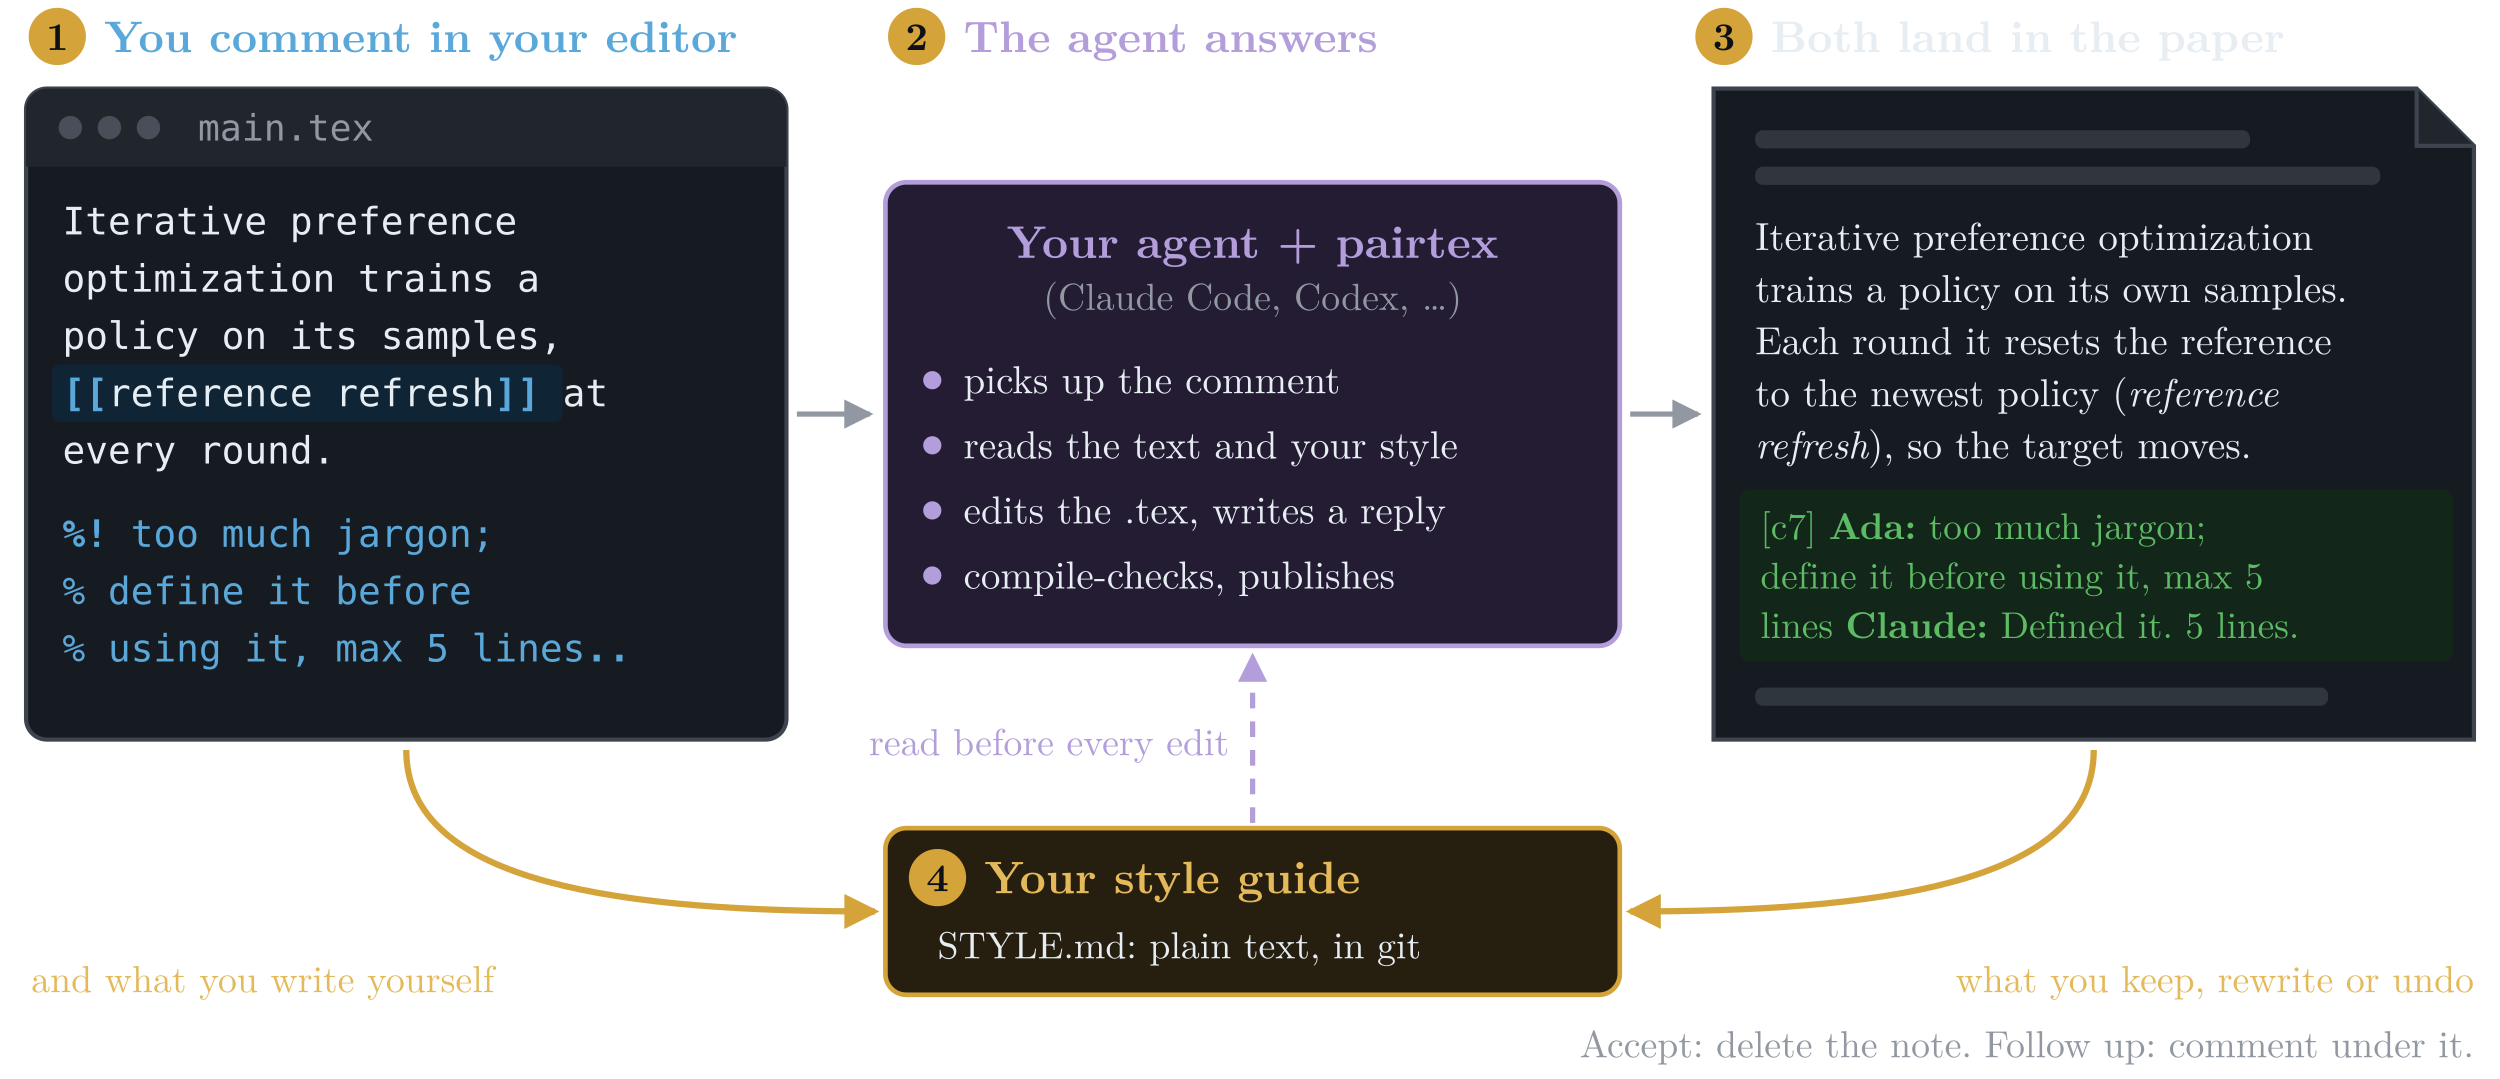
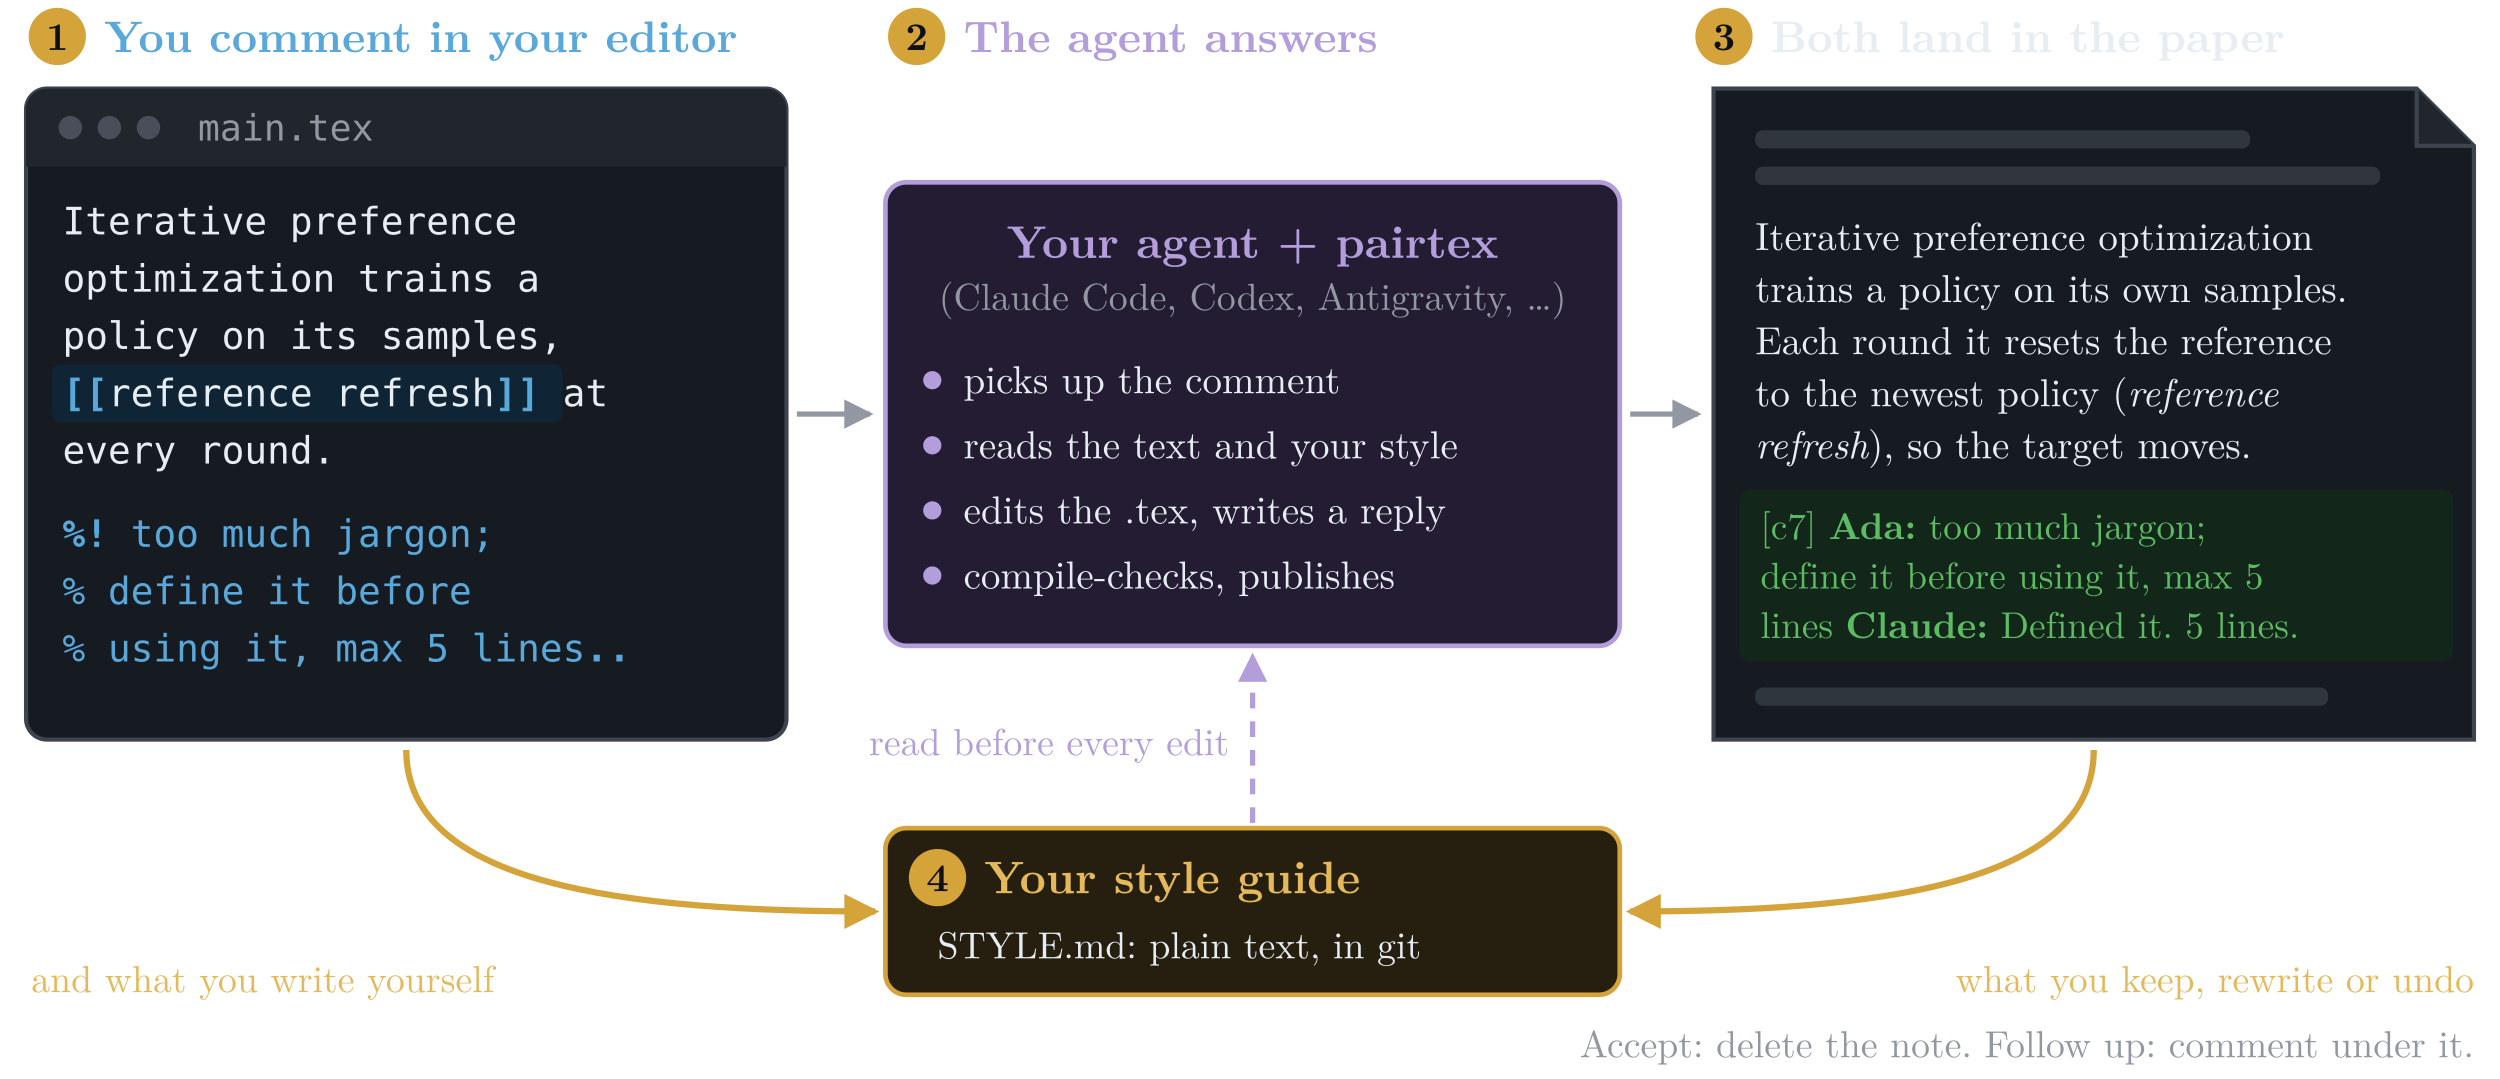
<svg xmlns="http://www.w3.org/2000/svg" viewBox="0 0 960 414" width="960" height="414" role="img" aria-label="The PairTeX loop: you comment in your editor, the agent edits and replies, both land in the paper, and every round teaches your style guide">
  <style>text{font-family:'CMU Serif','Latin Modern Roman',Georgia,'Times New Roman',serif;fill:#E6EDF3} .m{font-family:Menlo,'SF Mono',Consolas,'DejaVu Sans Mono',monospace} .b{font-weight:700} .i{font-style:italic}</style>
  <defs>
    <marker id="a" viewBox="0 0 10 10" refX="8" refY="5" markerWidth="7" markerHeight="7" orient="auto-start-reverse">
      <path d="M1,1 L9,5 L1,9 Z" fill="#9198A1" />
    </marker>
    <marker id="ag" viewBox="0 0 10 10" refX="8" refY="5" markerWidth="7" markerHeight="7" orient="auto-start-reverse">
      <path d="M1,1 L9,5 L1,9 Z" fill="#D4A33A" />
    </marker>
    <marker id="ap" viewBox="0 0 10 10" refX="8" refY="5" markerWidth="7" markerHeight="7" orient="auto-start-reverse">
      <path d="M1,1 L9,5 L1,9 Z" fill="#B39DDB" />
    </marker>
    <marker id="ay" viewBox="0 0 10 10" refX="8" refY="5" markerWidth="7" markerHeight="7" orient="auto-start-reverse">
      <path d="M1,1 L9,5 L1,9 Z" fill="#5AA8DA" />
    </marker>
    <marker id="an" viewBox="0 0 10 10" refX="8" refY="5" markerWidth="7" markerHeight="7" orient="auto-start-reverse">
      <path d="M1,1 L9,5 L1,9 Z" fill="#5DBB63" />
    </marker>
  </defs>
  <circle cx="22" cy="14" r="11" fill="#D4A33A" />
  <text x="22" y="19.2" font-size="15" class="b" text-anchor="middle" fill="#0D1117" style="fill:#0D1117">1</text>
  <text x="40" y="20" font-size="17" class="b" style="fill:#5AA8DA">You comment in your editor</text>
  <circle cx="352" cy="14" r="11" fill="#D4A33A" />
  <text x="352" y="19.2" font-size="15" class="b" text-anchor="middle" fill="#0D1117" style="fill:#0D1117">2</text>
  <text x="370" y="20" font-size="17" class="b" style="fill:#B39DDB">The agent answers</text>
  <circle cx="662" cy="14" r="11" fill="#D4A33A" />
  <text x="662" y="19.2" font-size="15" class="b" text-anchor="middle" fill="#0D1117" style="fill:#0D1117">3</text>
  <text x="680" y="20" font-size="17" class="b">Both land in the paper</text>
  <rect x="10" y="34" width="292" height="250" rx="8" fill="#161B22" stroke="#3D444D" stroke-width="1.6" />
  <path d="M10,42 a8,8 0 0 1 8,-8 h276 a8,8 0 0 1 8,8 v22 h-292 Z" fill="#21262D" />
  <circle cx="27" cy="49" r="4.5" fill="#484F58" />
  <circle cx="42" cy="49" r="4.5" fill="#484F58" />
  <circle cx="57" cy="49" r="4.5" fill="#484F58" />
  <text x="76" y="54" font-size="14" class="m" style="fill:#9198A1">main.tex</text>
  <rect x="20" y="140" width="196" height="22" rx="3" fill="#0F2536" />
  <text x="24" y="90" font-size="14.5" class="m">Iterative preference</text>
  <text x="24" y="112" font-size="14.5" class="m">optimization trains a</text>
  <text x="24" y="134" font-size="14.5" class="m">policy on its samples,</text>
  <text x="24" y="156" font-size="14.5" class="m">
    <tspan class="b" style="fill:#5AA8DA">[[</tspan>reference refresh<tspan class="b" style="fill:#5AA8DA">]]</tspan> at</text>
  <text x="24" y="178" font-size="14.5" class="m">every round.</text>
  <text x="24" y="210" font-size="14.5" class="m" style="fill:#5AA8DA">
    <tspan class="b">%!</tspan> too much jargon;</text>
  <text x="24" y="232" font-size="14.5" class="m" style="fill:#5AA8DA">%  define it before</text>
  <text x="24" y="254" font-size="14.5" class="m" style="fill:#5AA8DA">%  using it, max 5 lines<tspan class="b">..</tspan>
  </text>
  <path d="M306,159 L334,159" stroke="#9198A1" stroke-width="2" fill="none" marker-end="url(#a)" />
  <rect x="340" y="70" width="282" height="178" rx="8" fill="#231C33" stroke="#B39DDB" stroke-width="1.8" />
  <text x="481" y="99" font-size="17.5" class="b" text-anchor="middle" style="fill:#B39DDB">Your agent + pairtex</text>
-   <text x="481" y="119" font-size="14.5" text-anchor="middle" style="fill:#9198A1">(Claude Code, Codex, …)</text>
+   <text x="481" y="119" font-size="14.5" text-anchor="middle" style="fill:#9198A1">(Claude Code, Codex, Antigravity, …)</text>
  <circle cx="358" cy="146" r="3.5" fill="#B39DDB" />
  <text x="370" y="151" font-size="15">picks up the comment</text>
  <circle cx="358" cy="171" r="3.5" fill="#B39DDB" />
  <text x="370" y="176" font-size="15">reads the text and your style</text>
  <circle cx="358" cy="196" r="3.5" fill="#B39DDB" />
  <text x="370" y="201" font-size="15">edits the .tex, writes a reply</text>
  <circle cx="358" cy="221" r="3.5" fill="#B39DDB" />
  <text x="370" y="226" font-size="15">compile-checks, publishes</text>
  <path d="M626,159 L652,159" stroke="#9198A1" stroke-width="2" fill="none" marker-end="url(#a)" />
  <path d="M658,34 H928 L950,56 V284 H658 Z" fill="#161B22" stroke="#3D444D" stroke-width="1.6" />
  <path d="M928,34 V56 H950" fill="#21262D" stroke="#3D444D" stroke-width="1.6" />
  <rect x="674" y="50" width="190" height="7" rx="3" fill="#30363D" />
  <rect x="674" y="64" width="240" height="7" rx="3" fill="#30363D" />
  <text x="674" y="96" font-size="15">Iterative preference optimization</text>
  <text x="674" y="116" font-size="15">trains a policy on its own samples.</text>
  <text x="674" y="136" font-size="15">Each round it resets the reference</text>
  <text x="674" y="156" font-size="15">to the newest policy (<tspan class="i">reference</tspan>
  </text>
  <text x="674" y="176" font-size="15">
    <tspan class="i">refresh</tspan>), so the target moves.</text>
  <rect x="668" y="188" width="274" height="66" rx="4" fill="#12261A" />
  <text x="676" y="207" font-size="14.3" style="fill:#5DBB63">[c7] <tspan class="b">Ada:</tspan> too much jargon;</text>
  <text x="676" y="226" font-size="14.3" style="fill:#5DBB63">define it before using it, max 5</text>
  <text x="676" y="245" font-size="14.3" style="fill:#5DBB63">lines <tspan class="b">Claude:</tspan> Defined it. 5 lines.</text>
  <rect x="674" y="264" width="220" height="7" rx="3" fill="#30363D" />
  <rect x="340" y="318" width="282" height="64" rx="8" fill="#261E0F" stroke="#D4A33A" stroke-width="1.8" />
  <circle cx="360" cy="337" r="11" fill="#D4A33A" />
  <text x="360" y="342.2" font-size="15" class="b" text-anchor="middle" fill="#0D1117" style="fill:#0D1117">4</text>
  <text x="378" y="343" font-size="17.5" class="b" style="fill:#E3B95A">Your style guide</text>
  <text x="360" y="368" font-size="14.5">STYLE.md: plain text, in git</text>
  <path d="M804,288 C804,340 720,350 626,350" stroke="#D4A33A" stroke-width="2.4" fill="none" marker-end="url(#ag)" />
  <path d="M156,288 C156,340 240,350 336,350" stroke="#D4A33A" stroke-width="2.4" fill="none" marker-end="url(#ag)" />
  <path d="M481,316 L481,252" stroke="#B39DDB" stroke-width="2" stroke-dasharray="6 5" fill="none" marker-end="url(#ap)" />
  <text x="472" y="290" font-size="14.5" text-anchor="end" style="fill:#B39DDB">read before every edit</text>
  <text x="950" y="381" font-size="14.5" text-anchor="end" style="fill:#E3B95A">what you keep, rewrite or undo</text>
  <text x="12" y="381" font-size="14.5" style="fill:#E3B95A">and what you write yourself</text>
  <text x="950" y="406" font-size="14.5" text-anchor="end" style="fill:#9198A1">Accept: delete the note. Follow up: comment under it.</text>
</svg>
